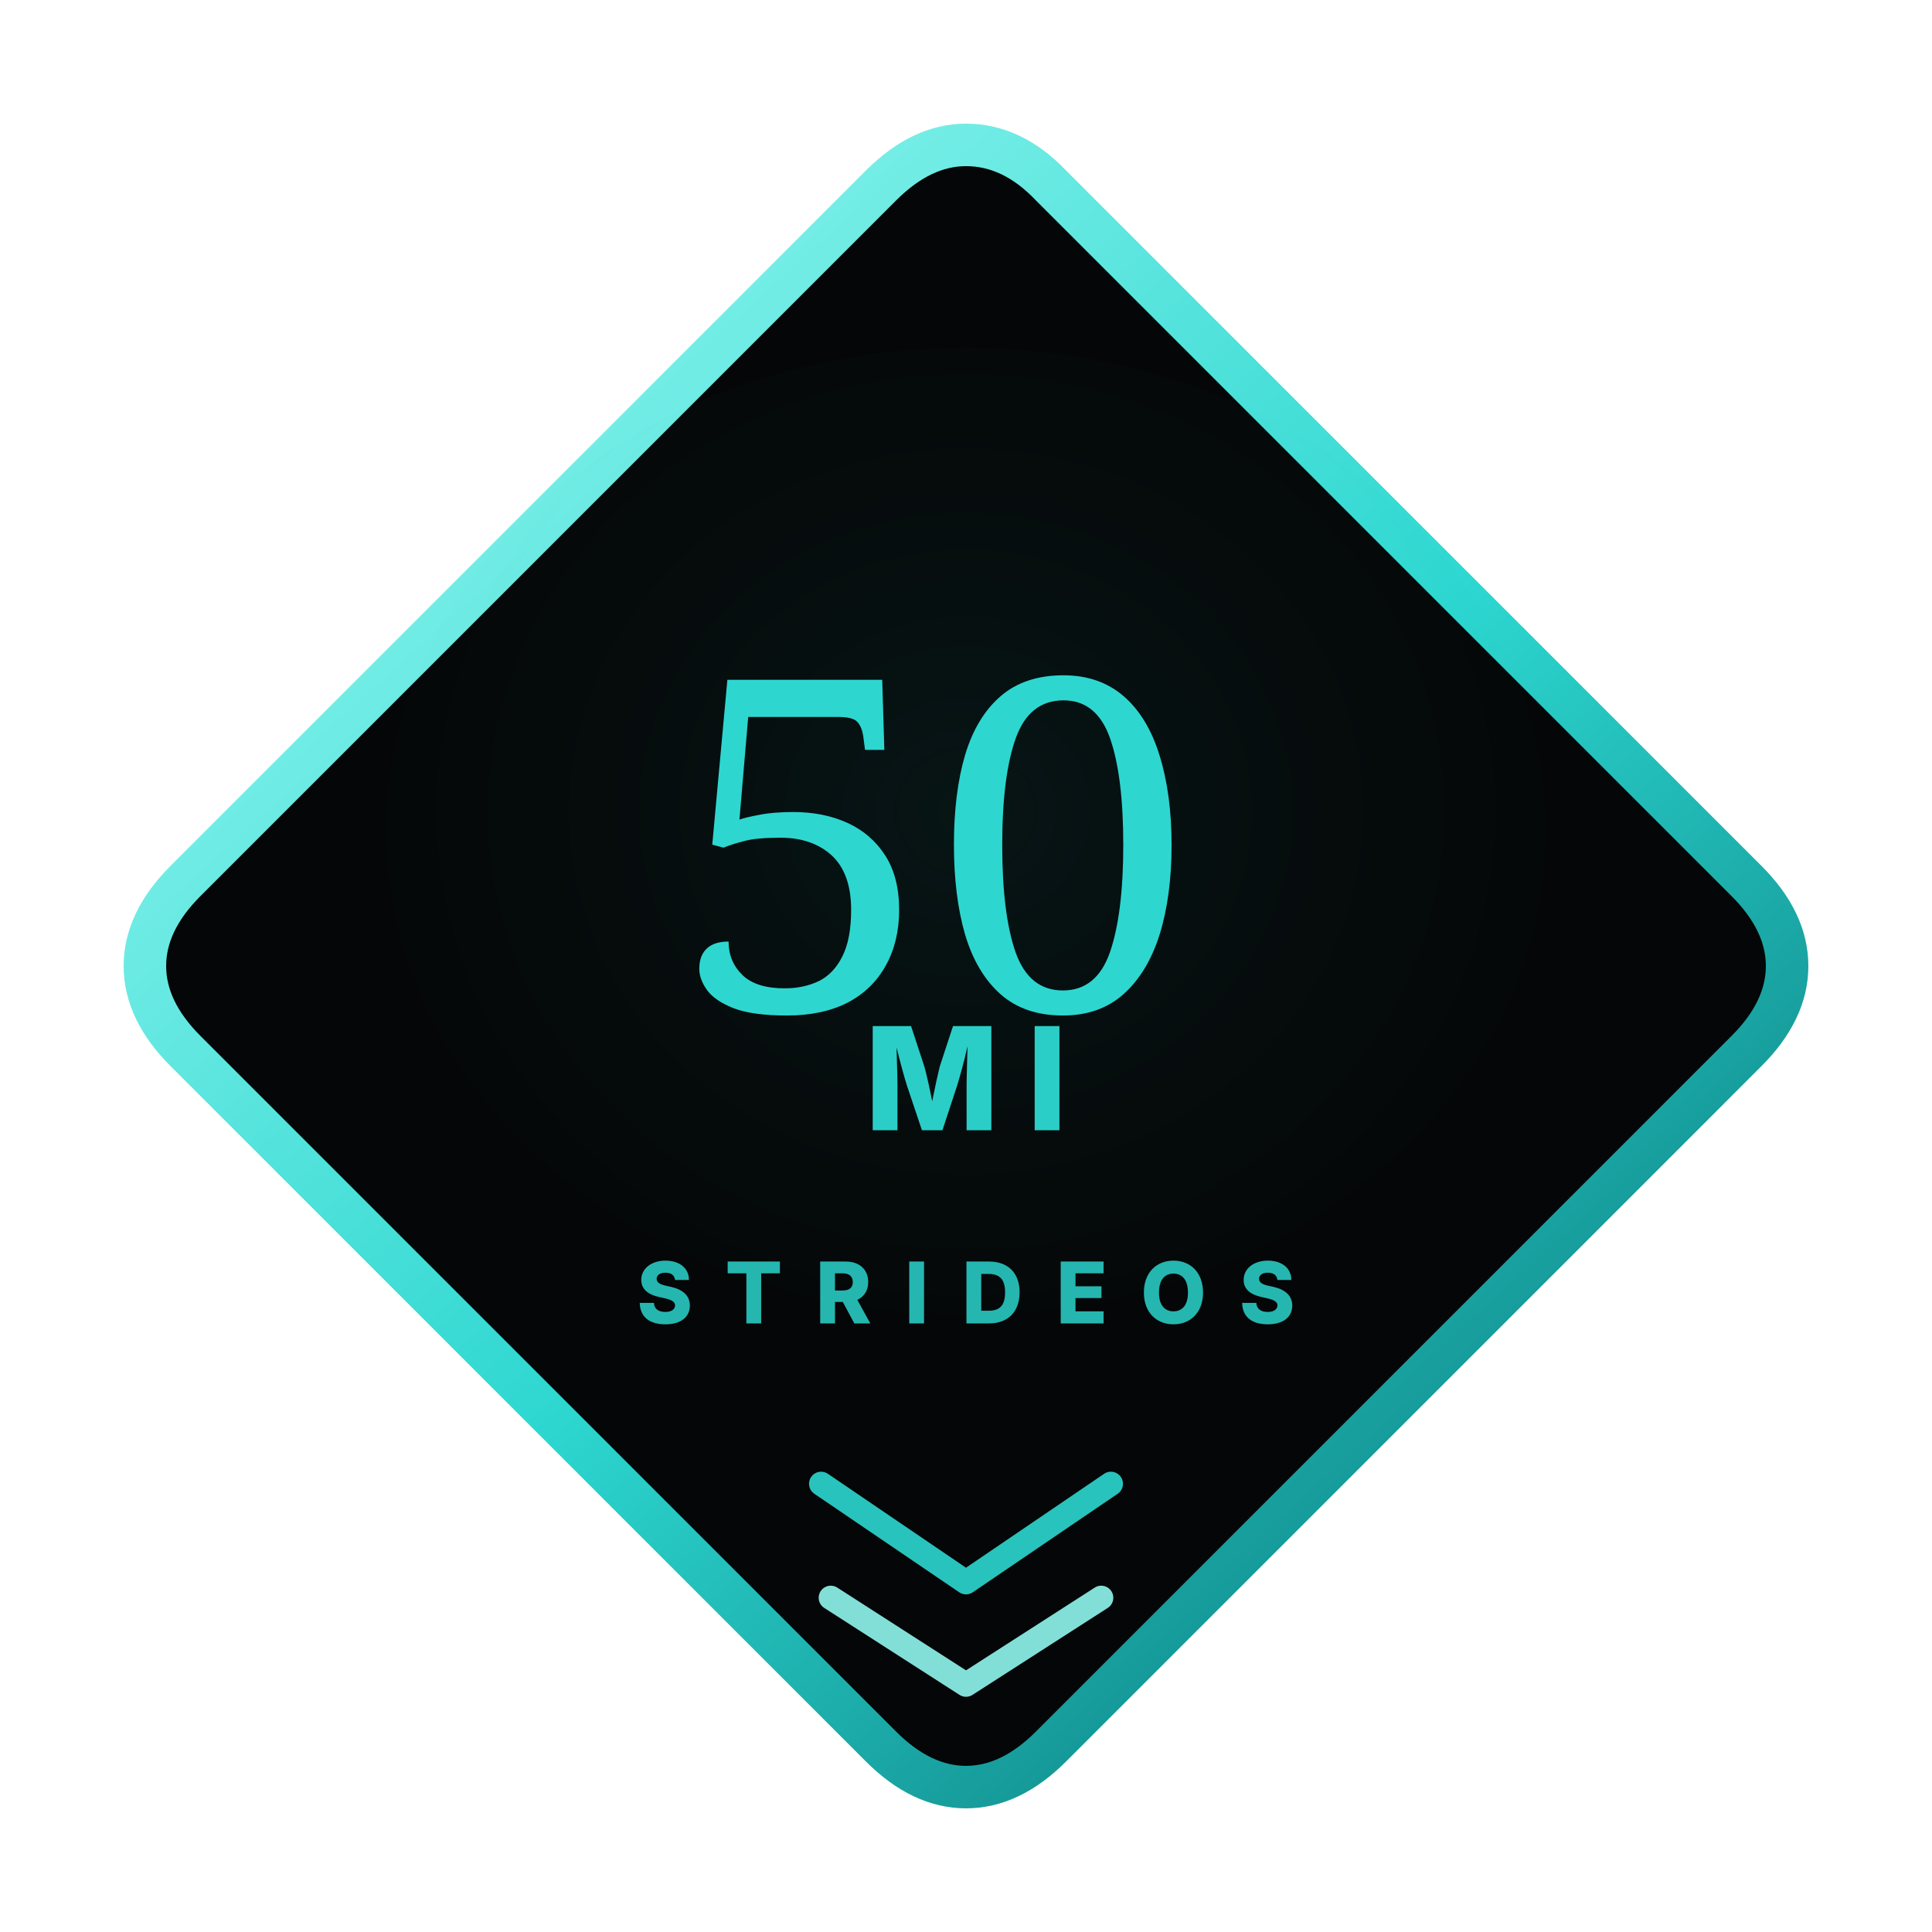
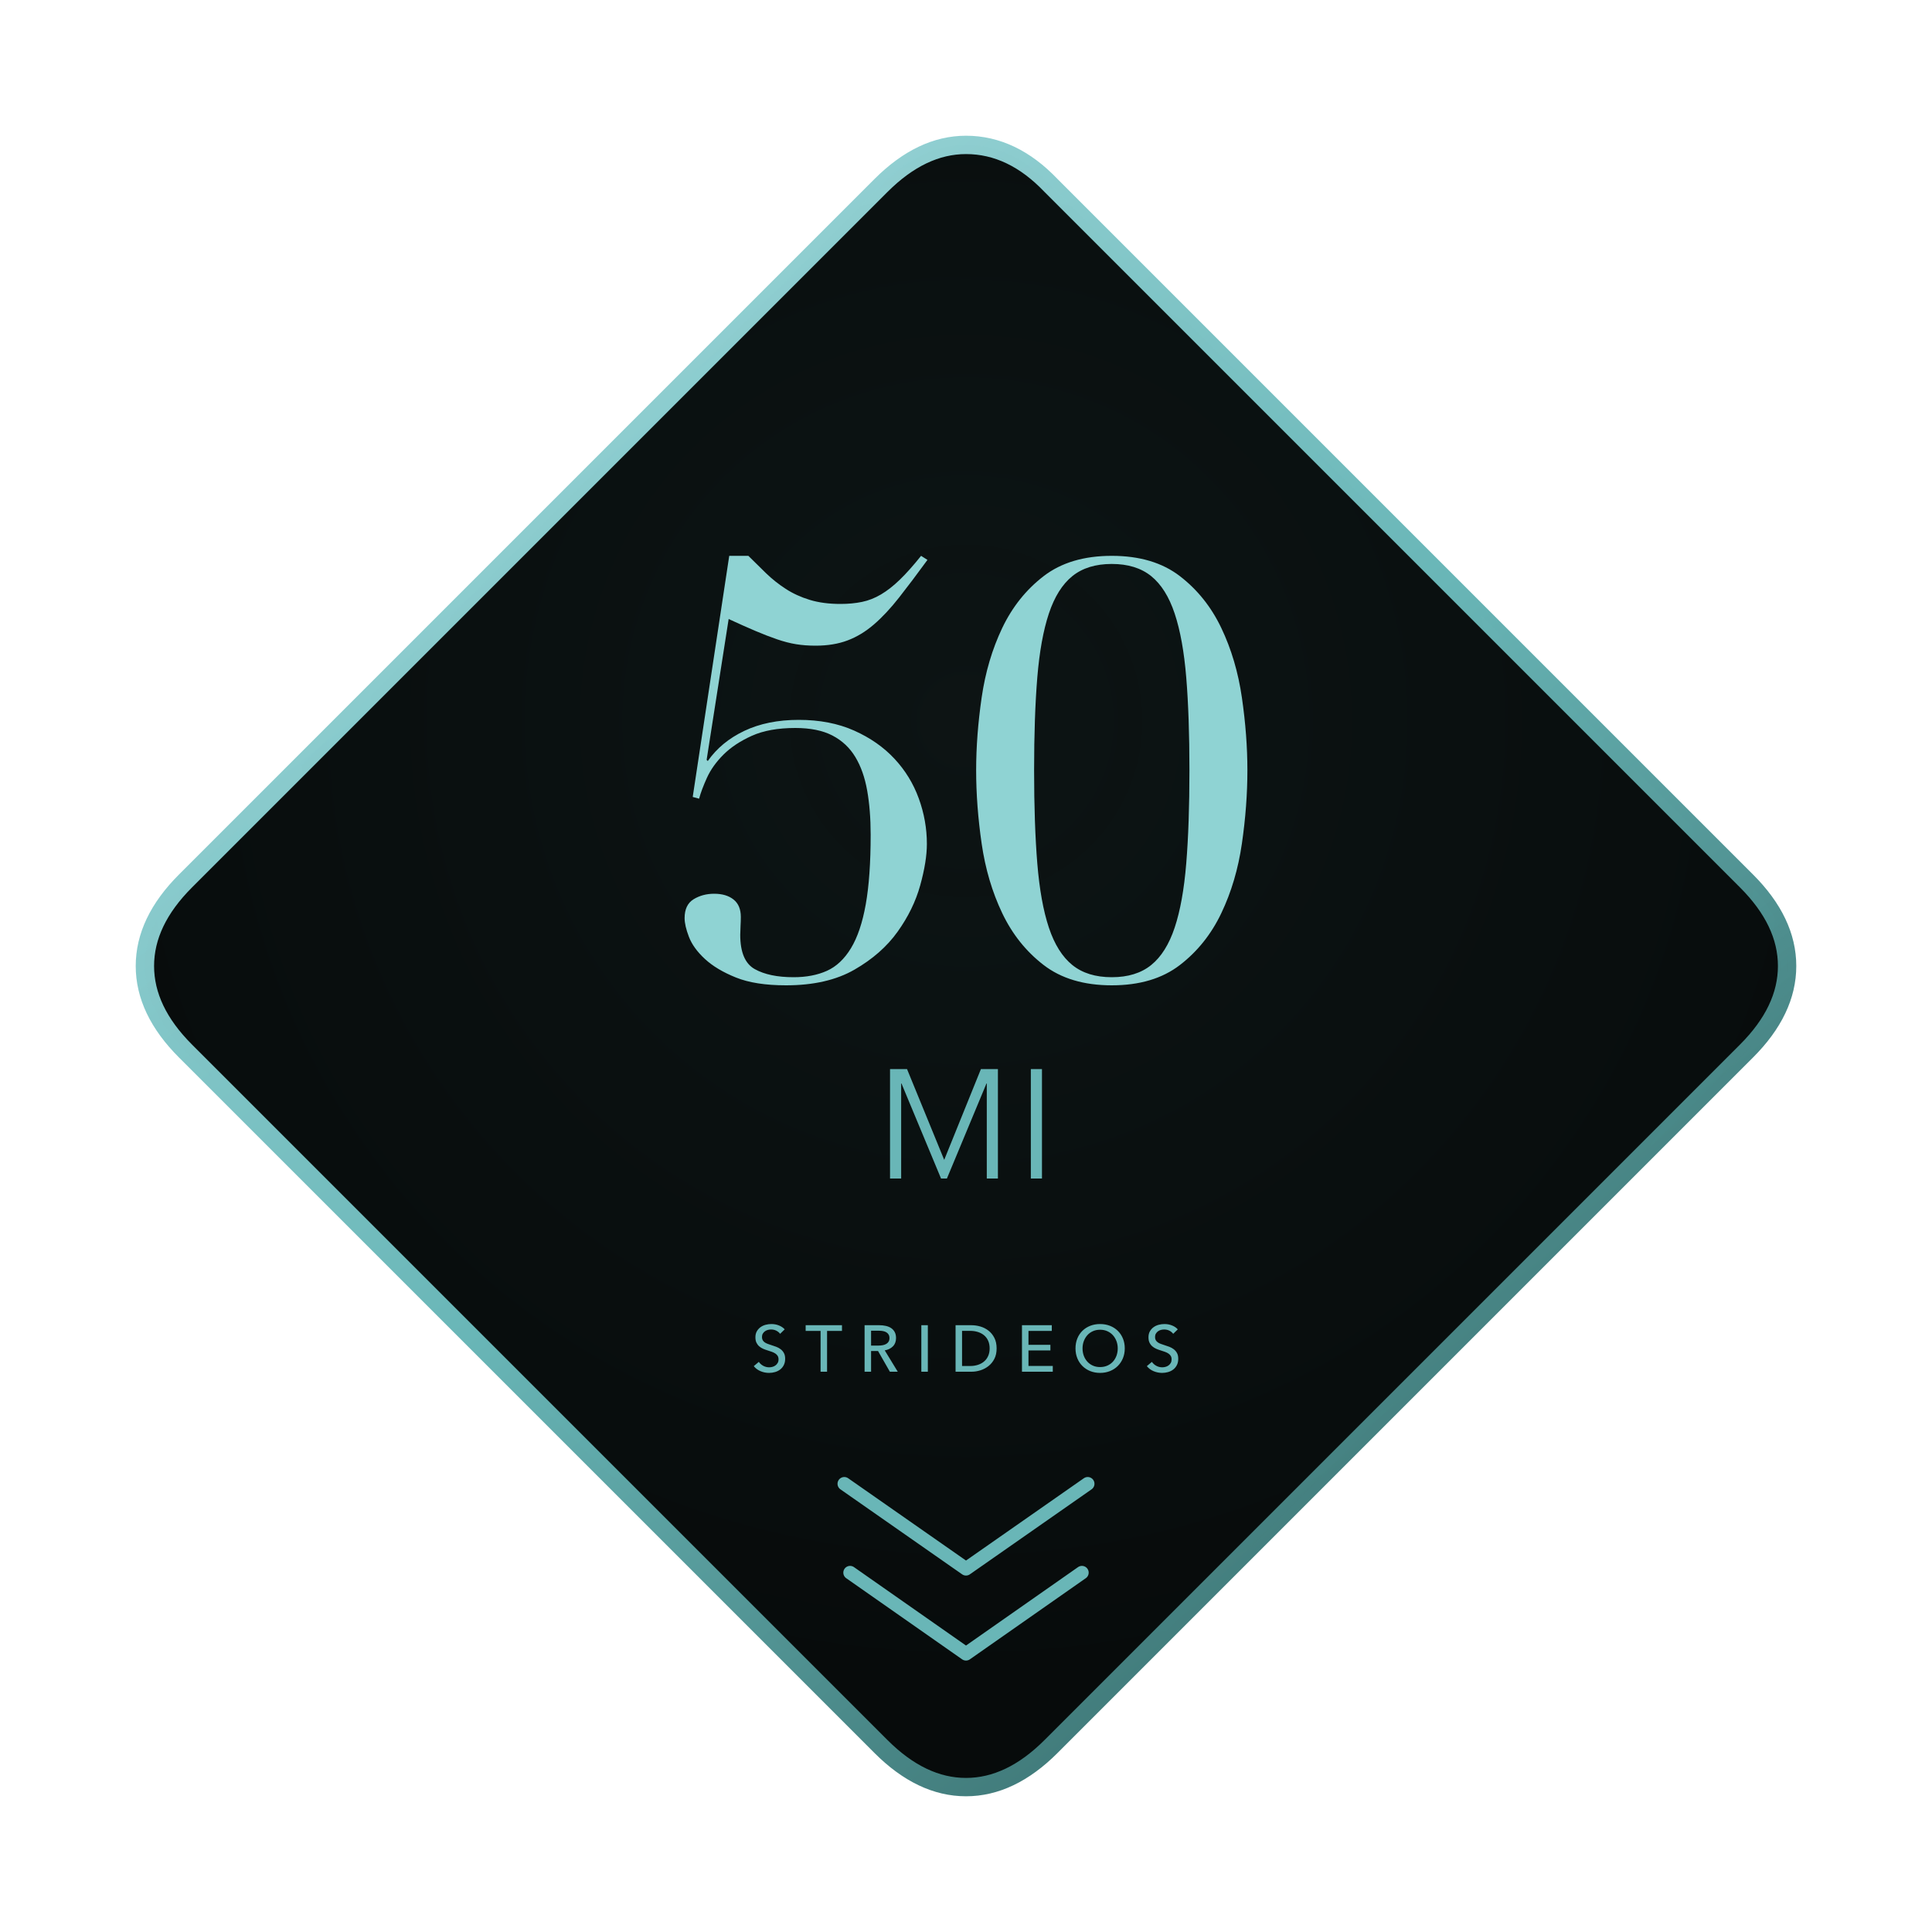
<svg xmlns="http://www.w3.org/2000/svg" width="100" height="100" viewBox="0 0 100 100" fill="none" role="img" aria-label="50 mile lifetime cycling distance achievement. Unlocked.">
  <defs>
-     <linearGradient id="lifetime-cycle-50mi-unlocked-MI-edge" x1="17" y1="14" x2="84" y2="88" gradientUnits="userSpaceOnUse">
-       <stop offset="0" stop-color="#90F6EF" />
-       <stop offset="0.52" stop-color="#2DD7D0" />
-       <stop offset="1" stop-color="#08787B" />
+     <linearGradient id="lifetime-cycling-50mi-imperial-unlocked-cycling-50mi-imperial-unlocked-edge" x1="18" y1="10" x2="80" y2="90" gradientUnits="userSpaceOnUse">
+       <stop stop-color="#A2DADD" />
+       <stop offset=".5" stop-color="#69B6B7" />
+       <stop offset="1" stop-color="#326564" />
    </linearGradient>
-     <radialGradient id="lifetime-cycle-50mi-unlocked-MI-glow" cx="0" cy="0" r="1" gradientUnits="userSpaceOnUse" gradientTransform="translate(50 42) rotate(90) scale(32 35)">
-       <stop offset="0" stop-color="#15B8B1" stop-opacity="0.38" />
-       <stop offset="0.55" stop-color="#15B8B1" stop-opacity="0.13" />
-       <stop offset="1" stop-color="#15B8B1" stop-opacity="0" />
+     <radialGradient id="lifetime-cycling-50mi-imperial-unlocked-cycling-50mi-imperial-unlocked-ambient" cx="50%" cy="35%" r="60%">
+       <stop stop-color="#69B6B7" stop-opacity=".055" />
+       <stop offset="1" stop-color="#69B6B7" stop-opacity="0" />
    </radialGradient>
  </defs>
-   <path d="M50 7.5 Q52.4 7.5 54.4 9.6 L90.4 45.6 Q92.5 47.7 92.5 50 Q92.5 52.3 90.4 54.4 L54.4 90.4 Q52.3 92.5 50 92.5 Q47.7 92.5 45.6 90.4 L9.6 54.4 Q7.5 52.3 7.5 50 Q7.5 47.7 9.6 45.6 L45.6 9.6 Q47.7 7.5 50 7.5 Z" fill="#050607" fill-opacity="1" stroke="url(#lifetime-cycle-50mi-unlocked-MI-edge)" stroke-width="2.2" stroke-linejoin="round" stroke-opacity="1" />
-   <ellipse cx="50" cy="43" rx="30" ry="25" fill="url(#lifetime-cycle-50mi-unlocked-MI-glow)" opacity="0.22" />
-   <text x="48.3" y="44" text-anchor="middle" dominant-baseline="middle" font-family="Didot, 'Bodoni 72', Georgia, serif" font-size="24" font-weight="400" fill="#2DD7D0" fill-opacity="1">50</text>
-   <text x="50" y="58.5" text-anchor="middle" font-family="'Avenir Next', Inter, Arial, sans-serif" font-size="7.4" font-weight="800" letter-spacing="1.4" fill="#2DD7D0" fill-opacity="0.95">MI</text>
-   <text x="50" y="68.5" text-anchor="middle" font-family="'Avenir Next', Inter, Arial, sans-serif" font-size="4.4" font-weight="800" letter-spacing="1.7" fill="#2DD7D0" fill-opacity="0.84">STRIDEOS</text>
-   <path d="M42.5 76.8 L50 81.9 L57.5 76.8" fill="none" stroke="#2DD7D0" stroke-width="1.25" stroke-linecap="round" stroke-linejoin="round" stroke-opacity="0.9" />
-   <path d="M43 82.7 L50 87.2 L57 82.7" fill="none" stroke="#90F6EF" stroke-width="1.25" stroke-linecap="round" stroke-linejoin="round" stroke-opacity="0.9" />
+   <path data-frame="diamond" d="M50 7.5 Q52.4 7.5 54.4 9.6 L90.4 45.6 Q92.5 47.7 92.5 50 Q92.5 52.3 90.4 54.4 L54.4 90.4 Q52.3 92.5 50 92.5 Q47.7 92.5 45.6 90.4 L9.6 54.4 Q7.5 52.3 7.5 50 Q7.5 47.7 9.6 45.6 L45.6 9.6 Q47.7 7.5 50 7.5 Z" fill="#070B0B" stroke="url(#lifetime-cycling-50mi-imperial-unlocked-cycling-50mi-imperial-unlocked-edge)" stroke-width=".95" stroke-linejoin="round" />
+   <path d="M50 7.5 Q52.4 7.5 54.4 9.6 L90.4 45.6 Q92.5 47.7 92.5 50 Q92.5 52.3 90.4 54.4 L54.4 90.4 Q52.3 92.5 50 92.5 Q47.7 92.5 45.6 90.4 L9.6 54.4 Q7.5 52.3 7.5 50 Q7.5 47.7 9.6 45.6 L45.6 9.6 Q47.7 7.5 50 7.5 Z" fill="url(#lifetime-cycling-50mi-imperial-unlocked-cycling-50mi-imperial-unlocked-ambient)" />
+   <path data-lettering="number" data-text="50" d="M3.6 28.77H4.59Q5.04 29.22 5.505 29.67Q5.97 30.12 6.525 30.48Q7.08 30.84 7.77 31.05Q8.46 31.26 9.36 31.26Q9.96 31.26 10.47 31.155Q10.98 31.05 11.46 30.765Q11.94 30.48 12.435 30.0Q12.93 29.52 13.53 28.77L13.86 28.98Q13.05 30.09 12.39 30.93Q11.73 31.77 11.085 32.325Q10.44 32.88 9.72 33.15Q9.0 33.42 8.07 33.42Q7.53 33.42 7.065 33.345Q6.6 33.27 6.075 33.09Q5.55 32.91 4.95 32.655Q4.35 32.4 3.57 32.04L2.43 39.33L2.49 39.39Q3.18 38.4 4.38 37.83Q5.58 37.26 7.2 37.26Q8.82 37.26 10.065 37.815Q11.31 38.37 12.15 39.27Q12.99 40.17 13.41 41.325Q13.83 42.48 13.83 43.68Q13.83 44.58 13.485 45.825Q13.14 47.07 12.315 48.225Q11.49 49.38 10.08 50.19Q8.67 51.0 6.54 51.0Q4.95 51.0 3.945 50.595Q2.94 50.19 2.34 49.635Q1.74 49.08 1.515 48.495Q1.29 47.91 1.29 47.52Q1.29 46.83 1.755 46.545Q2.22 46.26 2.82 46.26Q3.45 46.26 3.825 46.56Q4.2 46.86 4.2 47.46Q4.2 47.67 4.185 47.94Q4.17 48.21 4.17 48.39Q4.17 49.74 4.92 50.16Q5.67 50.58 6.93 50.58Q7.92 50.58 8.655 50.25Q9.39 49.92 9.9 49.08Q10.41 48.24 10.665 46.815Q10.92 45.39 10.92 43.2Q10.92 41.94 10.74 40.92Q10.56 39.9 10.125 39.18Q9.69 38.46 8.94 38.07Q8.19 37.68 7.02 37.68Q5.67 37.68 4.77 38.085Q3.87 38.49 3.3 39.06Q2.73 39.63 2.445 40.26Q2.16 40.89 2.04 41.34L1.71 41.25ZM19.38 39.87Q19.38 42.66 19.545 44.685Q19.71 46.71 20.145 48.015Q20.58 49.32 21.36 49.95Q22.14 50.58 23.4 50.58Q24.66 50.58 25.44 49.95Q26.22 49.32 26.655 48.015Q27.09 46.71 27.255 44.685Q27.42 42.66 27.42 39.87Q27.42 37.08 27.255 35.07Q27.09 33.06 26.655 31.755Q26.22 30.45 25.44 29.82Q24.66 29.19 23.4 29.19Q22.14 29.19 21.36 29.82Q20.58 30.45 20.145 31.755Q19.71 33.06 19.545 35.07Q19.38 37.08 19.38 39.87ZM16.38 39.87Q16.38 38.07 16.665 36.105Q16.95 34.14 17.73 32.505Q18.51 30.87 19.875 29.82Q21.24 28.77 23.4 28.77Q25.56 28.77 26.925 29.82Q28.29 30.87 29.07 32.505Q29.85 34.14 30.135 36.105Q30.42 38.07 30.42 39.87Q30.42 41.7 30.135 43.665Q29.85 45.63 29.07 47.265Q28.29 48.9 26.925 49.95Q25.56 51.0 23.4 51.0Q21.24 51.0 19.875 49.95Q18.51 48.9 17.73 47.265Q16.95 45.63 16.665 43.665Q16.38 41.7 16.38 39.87Z" transform="translate(34.145 0)" fill="#8FD3D3" />
+   <path data-lettering="unit" data-text="MI" d="M3.552 60.024H3.56L5.456 55.336H6.336V61.0H5.76V56.08H5.744L3.696 61.0H3.392L1.344 56.08H1.328V61.0H0.752V55.336H1.632ZM8.616 61.0H8.04V55.336H8.616Z" transform="translate(45.316 0)" fill="#69B6B7" />
+   <path data-lettering="wordmark" data-text="STRIDEOS" d="M1.489 69.038Q1.418 68.94 1.295 68.877Q1.173 68.814 1.02 68.814Q0.938 68.814 0.855 68.836Q0.772 68.858 0.704 68.907Q0.636 68.957 0.593 69.03Q0.551 69.103 0.551 69.205Q0.551 69.303 0.59 69.37Q0.629 69.436 0.695 69.482Q0.762 69.528 0.852 69.56Q0.942 69.592 1.044 69.626Q1.166 69.664 1.292 69.711Q1.418 69.759 1.52 69.837Q1.622 69.915 1.686 70.033Q1.751 70.15 1.751 70.33Q1.751 70.517 1.681 70.655Q1.612 70.793 1.496 70.883Q1.38 70.973 1.229 71.017Q1.078 71.061 0.918 71.061Q0.69 71.061 0.478 70.973Q0.265 70.884 0.126 70.711L0.388 70.49Q0.473 70.616 0.615 70.694Q0.758 70.772 0.925 70.772Q1.01 70.772 1.095 70.748Q1.18 70.725 1.249 70.674Q1.319 70.623 1.363 70.546Q1.408 70.47 1.408 70.361Q1.408 70.252 1.362 70.179Q1.316 70.106 1.238 70.055Q1.159 70.004 1.056 69.968Q0.952 69.932 0.836 69.895Q0.721 69.861 0.609 69.812Q0.496 69.762 0.408 69.686Q0.32 69.609 0.265 69.497Q0.211 69.385 0.211 69.218Q0.211 69.038 0.284 68.909Q0.357 68.78 0.474 68.695Q0.592 68.61 0.74 68.571Q0.887 68.532 1.037 68.532Q1.248 68.532 1.431 68.606Q1.615 68.681 1.727 68.807ZM3.92 71.0H3.584V68.889H2.812V68.593H4.692V68.889H3.92ZM6.198 71.0H5.862V68.593H6.633Q6.807 68.593 6.963 68.629Q7.12 68.664 7.237 68.742Q7.354 68.821 7.422 68.948Q7.49 69.076 7.49 69.259Q7.49 69.524 7.327 69.688Q7.164 69.851 6.905 69.895L7.579 71.0H7.171L6.559 69.929H6.198ZM6.198 69.647H6.586Q6.705 69.647 6.807 69.626Q6.909 69.606 6.985 69.56Q7.062 69.514 7.106 69.441Q7.15 69.368 7.15 69.259Q7.15 69.15 7.106 69.077Q7.062 69.004 6.989 68.96Q6.916 68.916 6.817 68.897Q6.718 68.878 6.61 68.878H6.198ZM9.136 71.0H8.799V68.593H9.136ZM10.571 68.593H11.397Q11.628 68.593 11.859 68.661Q12.09 68.729 12.277 68.875Q12.464 69.021 12.58 69.249Q12.696 69.477 12.696 69.796Q12.696 70.106 12.58 70.332Q12.464 70.558 12.277 70.706Q12.09 70.854 11.859 70.927Q11.628 71.0 11.397 71.0H10.571ZM10.907 70.704H11.329Q11.546 70.704 11.732 70.643Q11.917 70.582 12.051 70.466Q12.186 70.351 12.26 70.181Q12.335 70.011 12.335 69.796Q12.335 69.572 12.26 69.402Q12.186 69.232 12.051 69.118Q11.917 69.004 11.732 68.945Q11.546 68.885 11.329 68.885H10.907ZM14.345 70.701H15.603V71.0H14.008V68.593H15.552V68.889H14.345V69.609H15.48V69.898H14.345ZM19.329 69.793Q19.329 70.072 19.232 70.305Q19.135 70.538 18.965 70.706Q18.795 70.874 18.561 70.968Q18.326 71.061 18.051 71.061Q17.775 71.061 17.542 70.968Q17.309 70.874 17.139 70.706Q16.969 70.538 16.874 70.305Q16.779 70.072 16.779 69.793Q16.779 69.511 16.874 69.278Q16.969 69.045 17.139 68.88Q17.309 68.715 17.542 68.623Q17.775 68.532 18.051 68.532Q18.326 68.532 18.561 68.623Q18.795 68.715 18.965 68.88Q19.135 69.045 19.232 69.278Q19.329 69.511 19.329 69.793ZM18.965 69.793Q18.965 69.596 18.901 69.421Q18.836 69.246 18.717 69.113Q18.598 68.98 18.43 68.904Q18.261 68.827 18.051 68.827Q17.843 68.827 17.675 68.904Q17.507 68.98 17.389 69.113Q17.272 69.246 17.207 69.421Q17.143 69.596 17.143 69.793Q17.143 69.994 17.207 70.17Q17.272 70.347 17.391 70.478Q17.51 70.609 17.677 70.684Q17.843 70.759 18.051 70.759Q18.258 70.759 18.428 70.684Q18.598 70.609 18.717 70.478Q18.836 70.347 18.901 70.17Q18.965 69.994 18.965 69.793ZM21.835 69.038Q21.763 68.94 21.641 68.877Q21.519 68.814 21.366 68.814Q21.284 68.814 21.201 68.836Q21.117 68.858 21.049 68.907Q20.981 68.957 20.939 69.03Q20.896 69.103 20.896 69.205Q20.896 69.303 20.935 69.37Q20.975 69.436 21.041 69.482Q21.107 69.528 21.197 69.56Q21.287 69.592 21.389 69.626Q21.512 69.664 21.638 69.711Q21.763 69.759 21.865 69.837Q21.967 69.915 22.032 70.033Q22.097 70.15 22.097 70.33Q22.097 70.517 22.027 70.655Q21.957 70.793 21.842 70.883Q21.726 70.973 21.575 71.017Q21.423 71.061 21.264 71.061Q21.036 71.061 20.823 70.973Q20.611 70.884 20.471 70.711L20.733 70.49Q20.818 70.616 20.961 70.694Q21.104 70.772 21.27 70.772Q21.355 70.772 21.44 70.748Q21.525 70.725 21.595 70.674Q21.665 70.623 21.709 70.546Q21.753 70.47 21.753 70.361Q21.753 70.252 21.707 70.179Q21.661 70.106 21.583 70.055Q21.505 70.004 21.401 69.968Q21.298 69.932 21.182 69.895Q21.066 69.861 20.954 69.812Q20.842 69.762 20.754 69.686Q20.665 69.609 20.611 69.497Q20.556 69.385 20.556 69.218Q20.556 69.038 20.629 68.909Q20.703 68.78 20.82 68.695Q20.937 68.61 21.085 68.571Q21.233 68.532 21.383 68.532Q21.593 68.532 21.777 68.606Q21.961 68.681 22.073 68.807Z" transform="translate(38.8888 0)" fill="#69B6B7" />
+   <path data-chevrons="2" d="M43.7 76.8 L50 81.2 L56.3 76.8 M44 81.4 L50 85.6 L56 81.4" stroke="#69B6B7" stroke-width=".7" stroke-linecap="round" stroke-linejoin="round" />
</svg>
